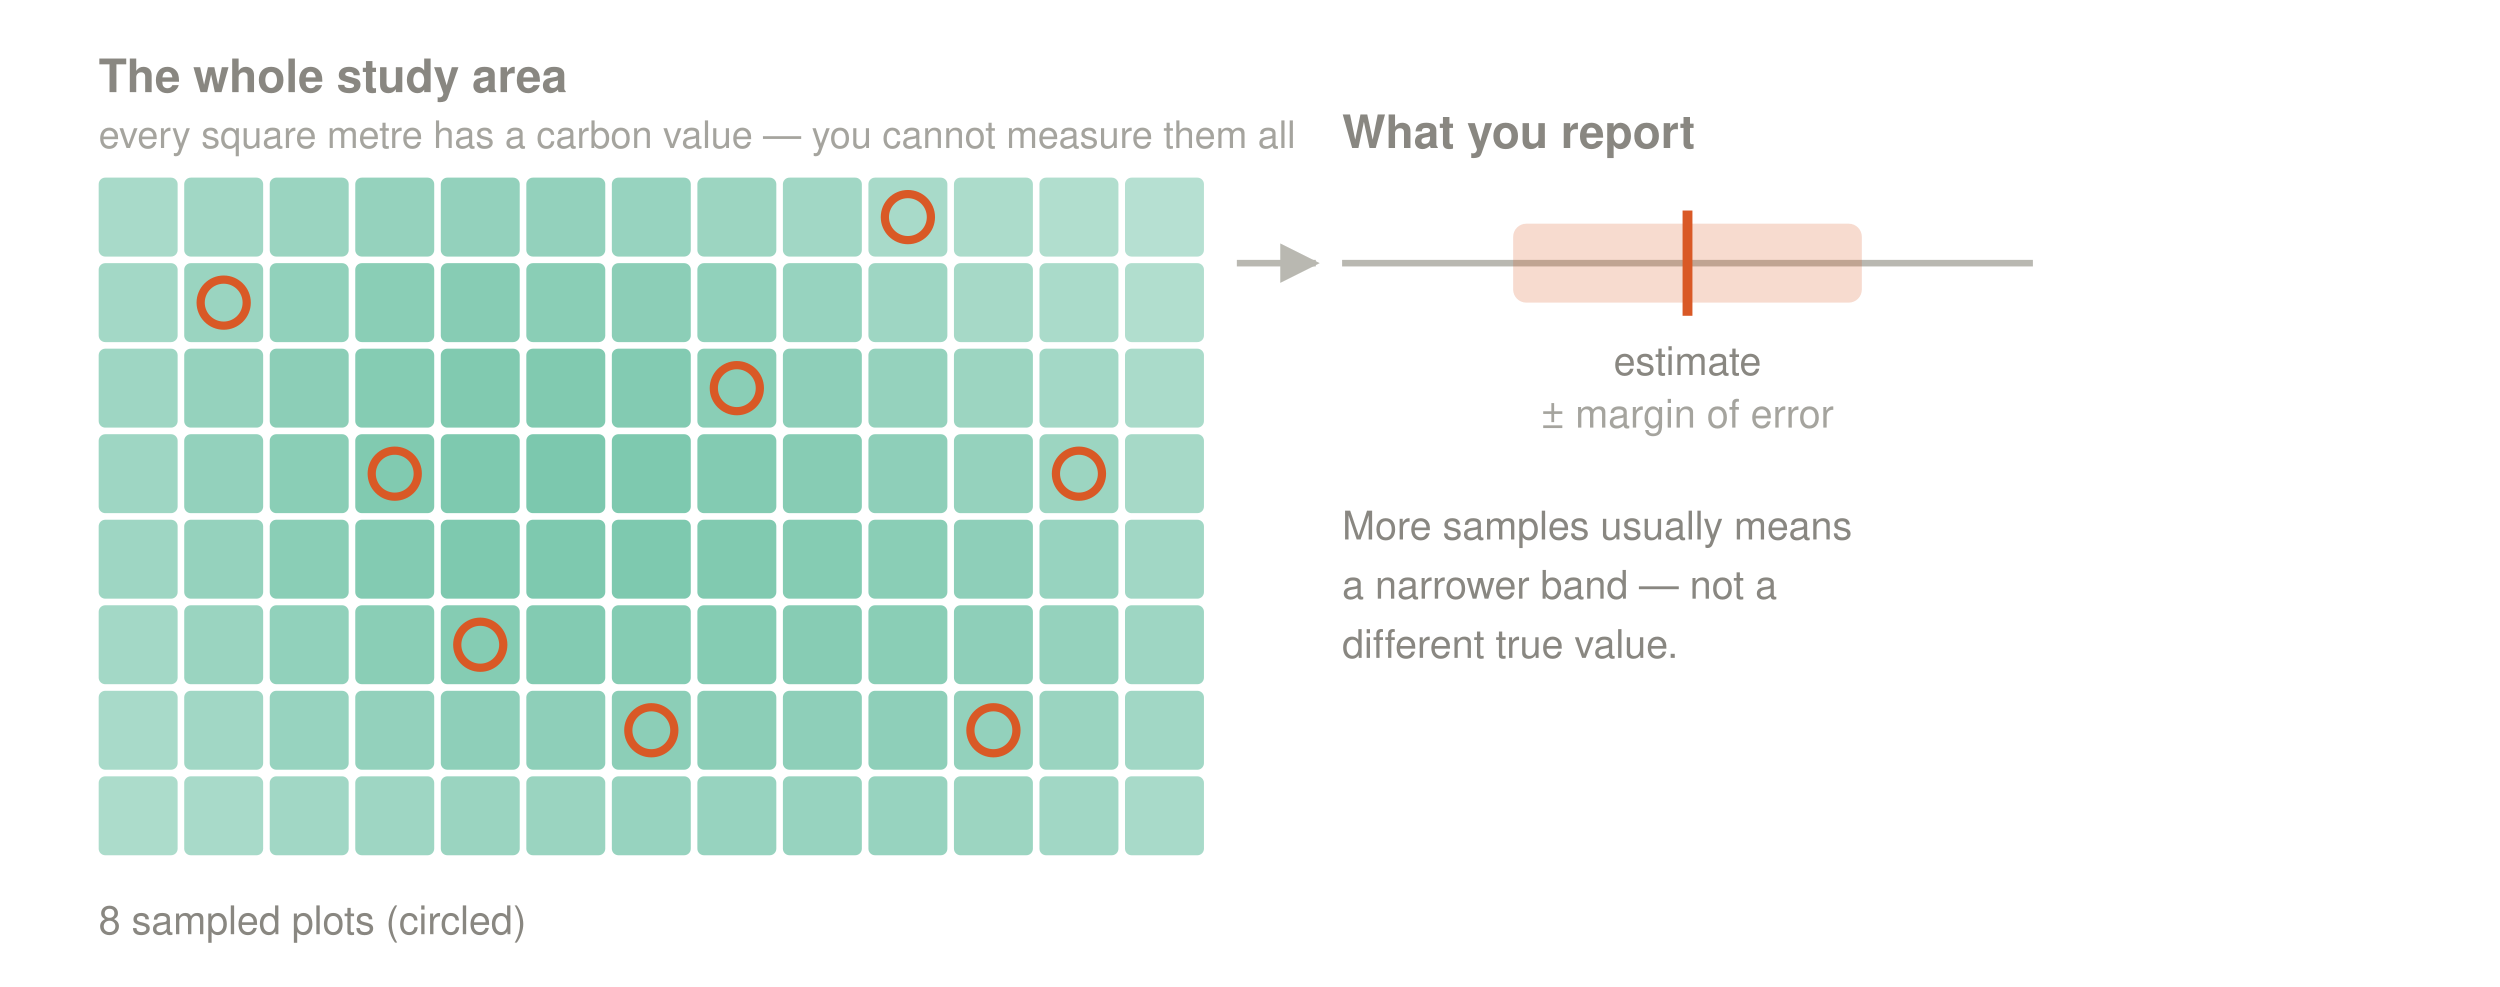
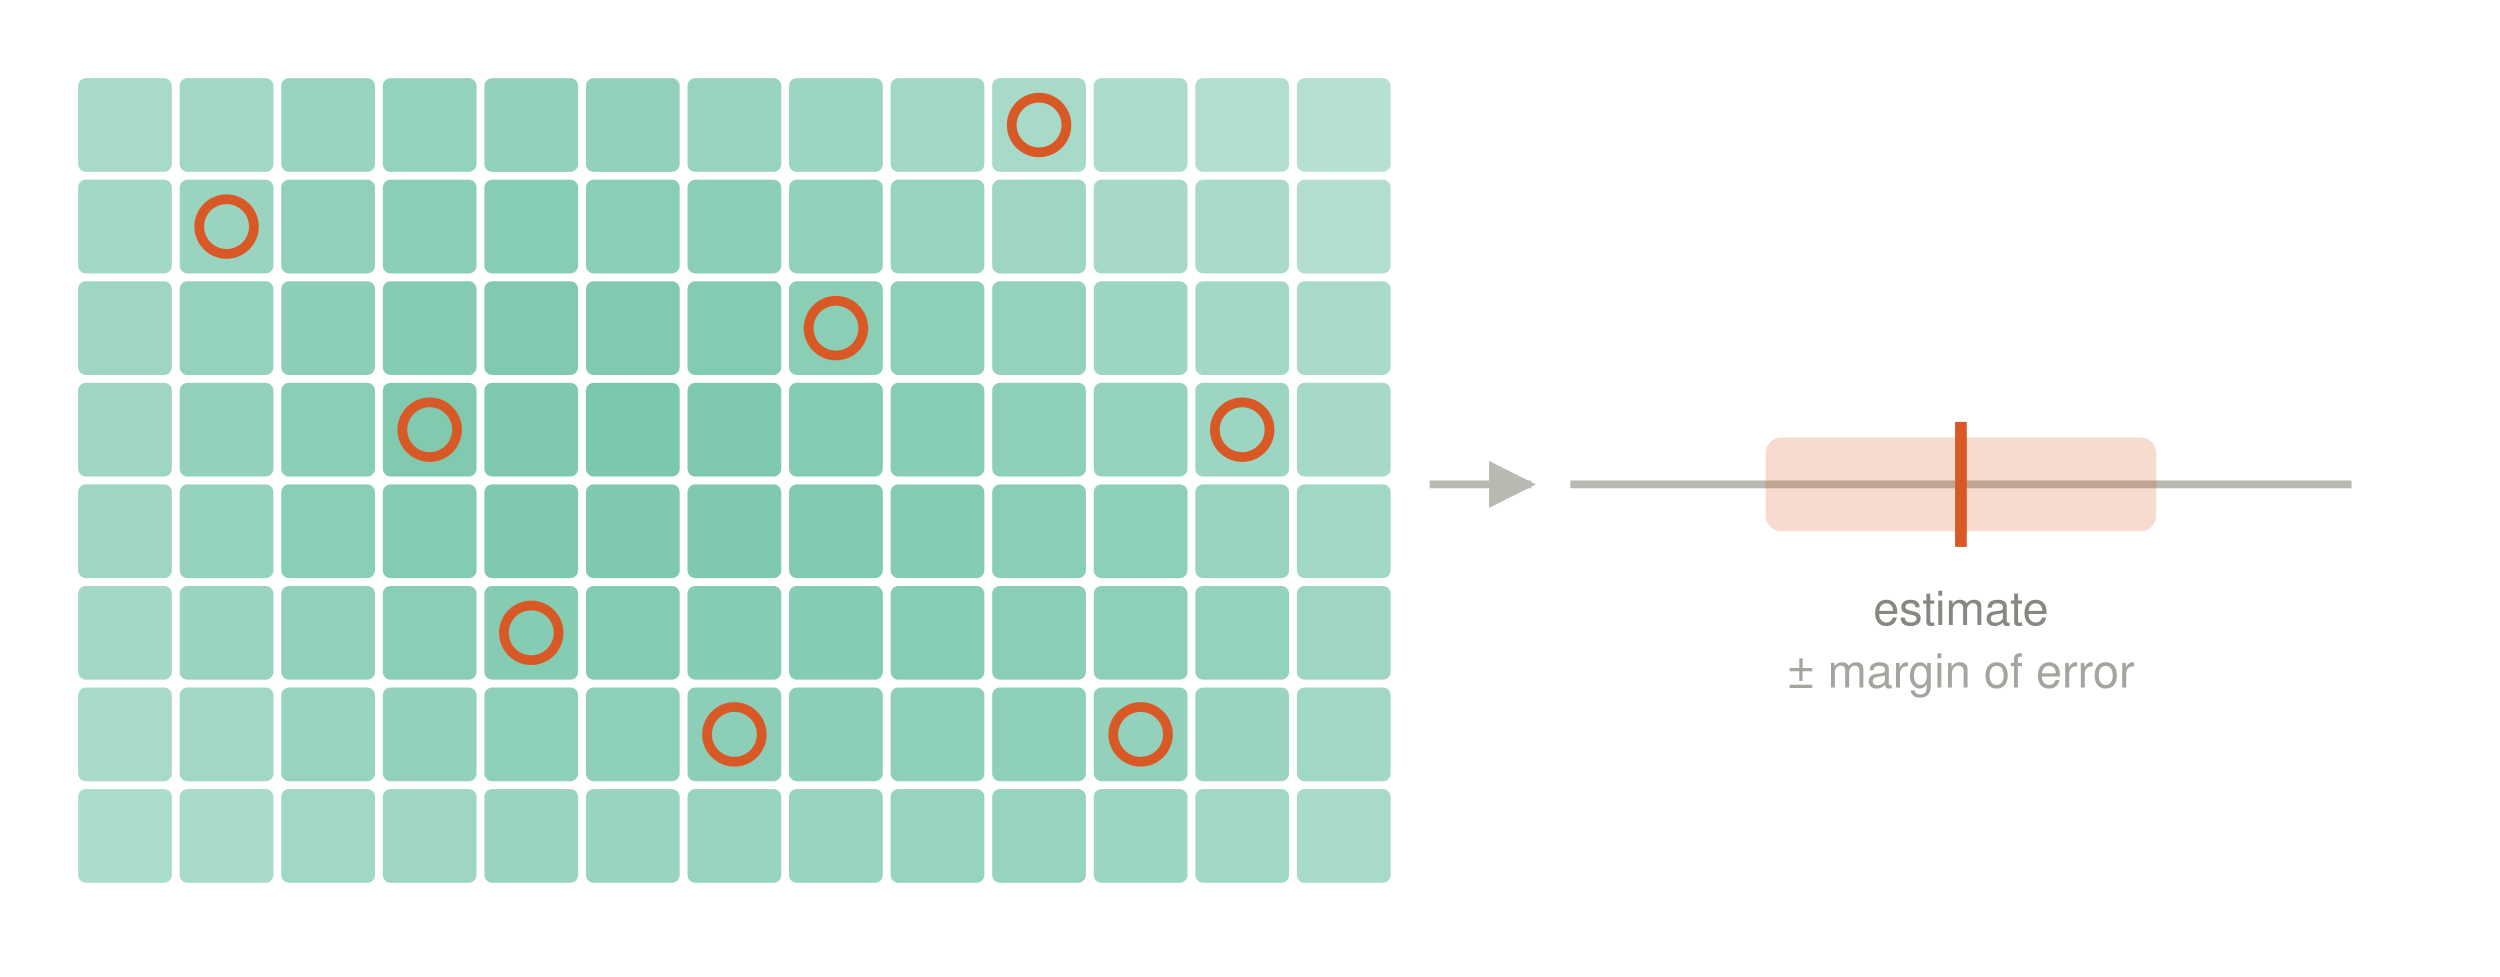
- <svg xmlns="http://www.w3.org/2000/svg" width="760" height="300" viewBox="0 0 760 300" role="img" aria-labelledby="t d" font-family="Helvetica, Arial, sans-serif">
+ <svg xmlns="http://www.w3.org/2000/svg" width="640" height="250" viewBox="0 0 640 250" role="img" aria-labelledby="t d" font-family="Helvetica, Arial, sans-serif">
  <defs>
    <marker id="a" viewBox="0 0 10 10" refX="9" refY="5" markerWidth="6" markerHeight="6" orient="auto">
      <path d="M0 0 L10 5 L0 10 z" fill="#b9b8b1" />
    </marker>
  </defs>
-   <rect x="30" y="54" width="24" height="24" rx="2" fill="#199e70" opacity="0.38" />
-   <rect x="30" y="80" width="24" height="24" rx="2" fill="#199e70" opacity="0.40" />
-   <rect x="30" y="106" width="24" height="24" rx="2" fill="#199e70" opacity="0.42" />
-   <rect x="30" y="132" width="24" height="24" rx="2" fill="#199e70" opacity="0.42" />
-   <rect x="30" y="158" width="24" height="24" rx="2" fill="#199e70" opacity="0.42" />
-   <rect x="30" y="184" width="24" height="24" rx="2" fill="#199e70" opacity="0.40" />
-   <rect x="30" y="210" width="24" height="24" rx="2" fill="#199e70" opacity="0.38" />
-   <rect x="30" y="236" width="24" height="24" rx="2" fill="#199e70" opacity="0.36" />
-   <rect x="56" y="54" width="24" height="24" rx="2" fill="#199e70" opacity="0.41" />
-   <rect x="56" y="80" width="24" height="24" rx="2" fill="#199e70" opacity="0.44" />
-   <rect x="56" y="106" width="24" height="24" rx="2" fill="#199e70" opacity="0.46" />
-   <rect x="56" y="132" width="24" height="24" rx="2" fill="#199e70" opacity="0.47" />
-   <rect x="56" y="158" width="24" height="24" rx="2" fill="#199e70" opacity="0.46" />
-   <rect x="56" y="184" width="24" height="24" rx="2" fill="#199e70" opacity="0.44" />
-   <rect x="56" y="210" width="24" height="24" rx="2" fill="#199e70" opacity="0.41" />
-   <rect x="56" y="236" width="24" height="24" rx="2" fill="#199e70" opacity="0.38" />
-   <rect x="82" y="54" width="24" height="24" rx="2" fill="#199e70" opacity="0.44" />
-   <rect x="82" y="80" width="24" height="24" rx="2" fill="#199e70" opacity="0.48" />
-   <rect x="82" y="106" width="24" height="24" rx="2" fill="#199e70" opacity="0.50" />
-   <rect x="82" y="132" width="24" height="24" rx="2" fill="#199e70" opacity="0.51" />
-   <rect x="82" y="158" width="24" height="24" rx="2" fill="#199e70" opacity="0.51" />
-   <rect x="82" y="184" width="24" height="24" rx="2" fill="#199e70" opacity="0.48" />
-   <rect x="82" y="210" width="24" height="24" rx="2" fill="#199e70" opacity="0.45" />
-   <rect x="82" y="236" width="24" height="24" rx="2" fill="#199e70" opacity="0.41" />
-   <rect x="108" y="54" width="24" height="24" rx="2" fill="#199e70" opacity="0.46" />
-   <rect x="108" y="80" width="24" height="24" rx="2" fill="#199e70" opacity="0.51" />
-   <rect x="108" y="106" width="24" height="24" rx="2" fill="#199e70" opacity="0.53" />
-   <rect x="108" y="132" width="24" height="24" rx="2" fill="#199e70" opacity="0.55" />
-   <rect x="108" y="158" width="24" height="24" rx="2" fill="#199e70" opacity="0.54" />
-   <rect x="108" y="184" width="24" height="24" rx="2" fill="#199e70" opacity="0.51" />
-   <rect x="108" y="210" width="24" height="24" rx="2" fill="#199e70" opacity="0.47" />
-   <rect x="108" y="236" width="24" height="24" rx="2" fill="#199e70" opacity="0.42" />
-   <rect x="134" y="54" width="24" height="24" rx="2" fill="#199e70" opacity="0.47" />
-   <rect x="134" y="80" width="24" height="24" rx="2" fill="#199e70" opacity="0.52" />
-   <rect x="134" y="106" width="24" height="24" rx="2" fill="#199e70" opacity="0.55" />
-   <rect x="134" y="132" width="24" height="24" rx="2" fill="#199e70" opacity="0.56" />
-   <rect x="134" y="158" width="24" height="24" rx="2" fill="#199e70" opacity="0.56" />
-   <rect x="134" y="184" width="24" height="24" rx="2" fill="#199e70" opacity="0.53" />
-   <rect x="134" y="210" width="24" height="24" rx="2" fill="#199e70" opacity="0.49" />
-   <rect x="134" y="236" width="24" height="24" rx="2" fill="#199e70" opacity="0.44" />
-   <rect x="160" y="54" width="24" height="24" rx="2" fill="#199e70" opacity="0.47" />
-   <rect x="160" y="80" width="24" height="24" rx="2" fill="#199e70" opacity="0.51" />
-   <rect x="160" y="106" width="24" height="24" rx="2" fill="#199e70" opacity="0.55" />
-   <rect x="160" y="132" width="24" height="24" rx="2" fill="#199e70" opacity="0.57" />
-   <rect x="160" y="158" width="24" height="24" rx="2" fill="#199e70" opacity="0.56" />
-   <rect x="160" y="184" width="24" height="24" rx="2" fill="#199e70" opacity="0.54" />
-   <rect x="160" y="210" width="24" height="24" rx="2" fill="#199e70" opacity="0.49" />
-   <rect x="160" y="236" width="24" height="24" rx="2" fill="#199e70" opacity="0.44" />
-   <rect x="186" y="54" width="24" height="24" rx="2" fill="#199e70" opacity="0.45" />
-   <rect x="186" y="80" width="24" height="24" rx="2" fill="#199e70" opacity="0.50" />
-   <rect x="186" y="106" width="24" height="24" rx="2" fill="#199e70" opacity="0.54" />
-   <rect x="186" y="132" width="24" height="24" rx="2" fill="#199e70" opacity="0.56" />
-   <rect x="186" y="158" width="24" height="24" rx="2" fill="#199e70" opacity="0.56" />
-   <rect x="186" y="184" width="24" height="24" rx="2" fill="#199e70" opacity="0.53" />
-   <rect x="186" y="210" width="24" height="24" rx="2" fill="#199e70" opacity="0.50" />
-   <rect x="186" y="236" width="24" height="24" rx="2" fill="#199e70" opacity="0.45" />
-   <rect x="212" y="54" width="24" height="24" rx="2" fill="#199e70" opacity="0.43" />
-   <rect x="212" y="80" width="24" height="24" rx="2" fill="#199e70" opacity="0.48" />
-   <rect x="212" y="106" width="24" height="24" rx="2" fill="#199e70" opacity="0.51" />
-   <rect x="212" y="132" width="24" height="24" rx="2" fill="#199e70" opacity="0.54" />
-   <rect x="212" y="158" width="24" height="24" rx="2" fill="#199e70" opacity="0.55" />
-   <rect x="212" y="184" width="24" height="24" rx="2" fill="#199e70" opacity="0.53" />
-   <rect x="212" y="210" width="24" height="24" rx="2" fill="#199e70" opacity="0.50" />
-   <rect x="212" y="236" width="24" height="24" rx="2" fill="#199e70" opacity="0.45" />
-   <rect x="238" y="54" width="24" height="24" rx="2" fill="#199e70" opacity="0.41" />
-   <rect x="238" y="80" width="24" height="24" rx="2" fill="#199e70" opacity="0.45" />
-   <rect x="238" y="106" width="24" height="24" rx="2" fill="#199e70" opacity="0.49" />
-   <rect x="238" y="132" width="24" height="24" rx="2" fill="#199e70" opacity="0.52" />
-   <rect x="238" y="158" width="24" height="24" rx="2" fill="#199e70" opacity="0.53" />
-   <rect x="238" y="184" width="24" height="24" rx="2" fill="#199e70" opacity="0.52" />
-   <rect x="238" y="210" width="24" height="24" rx="2" fill="#199e70" opacity="0.49" />
-   <rect x="238" y="236" width="24" height="24" rx="2" fill="#199e70" opacity="0.45" />
-   <rect x="264" y="54" width="24" height="24" rx="2" fill="#199e70" opacity="0.38" />
-   <rect x="264" y="80" width="24" height="24" rx="2" fill="#199e70" opacity="0.42" />
-   <rect x="264" y="106" width="24" height="24" rx="2" fill="#199e70" opacity="0.46" />
-   <rect x="264" y="132" width="24" height="24" rx="2" fill="#199e70" opacity="0.49" />
-   <rect x="264" y="158" width="24" height="24" rx="2" fill="#199e70" opacity="0.51" />
-   <rect x="264" y="184" width="24" height="24" rx="2" fill="#199e70" opacity="0.51" />
-   <rect x="264" y="210" width="24" height="24" rx="2" fill="#199e70" opacity="0.49" />
-   <rect x="264" y="236" width="24" height="24" rx="2" fill="#199e70" opacity="0.45" />
-   <rect x="290" y="54" width="24" height="24" rx="2" fill="#199e70" opacity="0.36" />
-   <rect x="290" y="80" width="24" height="24" rx="2" fill="#199e70" opacity="0.39" />
-   <rect x="290" y="106" width="24" height="24" rx="2" fill="#199e70" opacity="0.43" />
-   <rect x="290" y="132" width="24" height="24" rx="2" fill="#199e70" opacity="0.46" />
-   <rect x="290" y="158" width="24" height="24" rx="2" fill="#199e70" opacity="0.49" />
-   <rect x="290" y="184" width="24" height="24" rx="2" fill="#199e70" opacity="0.49" />
-   <rect x="290" y="210" width="24" height="24" rx="2" fill="#199e70" opacity="0.47" />
-   <rect x="290" y="236" width="24" height="24" rx="2" fill="#199e70" opacity="0.43" />
-   <rect x="316" y="54" width="24" height="24" rx="2" fill="#199e70" opacity="0.34" />
-   <rect x="316" y="80" width="24" height="24" rx="2" fill="#199e70" opacity="0.37" />
-   <rect x="316" y="106" width="24" height="24" rx="2" fill="#199e70" opacity="0.40" />
-   <rect x="316" y="132" width="24" height="24" rx="2" fill="#199e70" opacity="0.43" />
-   <rect x="316" y="158" width="24" height="24" rx="2" fill="#199e70" opacity="0.45" />
-   <rect x="316" y="184" width="24" height="24" rx="2" fill="#199e70" opacity="0.46" />
-   <rect x="316" y="210" width="24" height="24" rx="2" fill="#199e70" opacity="0.44" />
-   <rect x="316" y="236" width="24" height="24" rx="2" fill="#199e70" opacity="0.41" />
-   <rect x="342" y="54" width="24" height="24" rx="2" fill="#199e70" opacity="0.32" />
-   <rect x="342" y="80" width="24" height="24" rx="2" fill="#199e70" opacity="0.34" />
-   <rect x="342" y="106" width="24" height="24" rx="2" fill="#199e70" opacity="0.37" />
-   <rect x="342" y="132" width="24" height="24" rx="2" fill="#199e70" opacity="0.39" />
-   <rect x="342" y="158" width="24" height="24" rx="2" fill="#199e70" opacity="0.41" />
-   <rect x="342" y="184" width="24" height="24" rx="2" fill="#199e70" opacity="0.42" />
-   <rect x="342" y="210" width="24" height="24" rx="2" fill="#199e70" opacity="0.41" />
-   <rect x="342" y="236" width="24" height="24" rx="2" fill="#199e70" opacity="0.38" />
-   <text x="30" y="28" font-size="14" fill="#898781" text-anchor="start" font-weight="600">The whole study area</text>
-   <text x="30" y="45" font-size="11.5" fill="#a5a49e" text-anchor="start" font-weight="normal">every square metre has a carbon value — you cannot measure them all</text>
-   <circle cx="68.0" cy="92.0" r="7" fill="none" stroke="#d95926" stroke-width="2.5" />
-   <circle cx="146.0" cy="196.0" r="7" fill="none" stroke="#d95926" stroke-width="2.5" />
-   <circle cx="224.0" cy="118.0" r="7" fill="none" stroke="#d95926" stroke-width="2.5" />
-   <circle cx="302.0" cy="222.0" r="7" fill="none" stroke="#d95926" stroke-width="2.5" />
-   <circle cx="120.0" cy="144.0" r="7" fill="none" stroke="#d95926" stroke-width="2.5" />
-   <circle cx="328.0" cy="144.0" r="7" fill="none" stroke="#d95926" stroke-width="2.5" />
-   <circle cx="198.0" cy="222.0" r="7" fill="none" stroke="#d95926" stroke-width="2.5" />
-   <circle cx="276.0" cy="66.0" r="7" fill="none" stroke="#d95926" stroke-width="2.5" />
-   <text x="30" y="284" font-size="12" fill="#898781" text-anchor="start" font-weight="normal">8 sampled plots (circled)</text>
-   <text x="408" y="45" font-size="14" fill="#898781" text-anchor="start" font-weight="600">What you report</text>
-   <line x1="408" y1="80" x2="618" y2="80" stroke="#b9b8b1" stroke-width="2" />
-   <rect x="460" y="68" width="106" height="24" rx="4" fill="#d95926" opacity="0.22" />
-   <line x1="513" y1="64" x2="513" y2="96" stroke="#d95926" stroke-width="3" />
-   <text x="513" y="114" font-size="12" fill="#898781" text-anchor="middle" font-weight="normal">estimate</text>
-   <text x="513" y="130" font-size="12" fill="#a5a49e" text-anchor="middle" font-weight="normal">± margin of error</text>
-   <text x="408" y="164" font-size="12" fill="#898781" text-anchor="start" font-weight="normal">More samples usually means</text>
-   <text x="408" y="182" font-size="12" fill="#898781" text-anchor="start" font-weight="normal">a narrower band — not a</text>
-   <text x="408" y="200" font-size="12" fill="#898781" text-anchor="start" font-weight="normal">different true value.</text>
-   <path d="M376 80 h24" stroke="#b9b8b1" stroke-width="2" marker-end="url(#a)" />
+   <rect x="20" y="20" width="24" height="24" rx="2" fill="#199e70" opacity="0.38" />
+   <rect x="20" y="46" width="24" height="24" rx="2" fill="#199e70" opacity="0.40" />
+   <rect x="20" y="72" width="24" height="24" rx="2" fill="#199e70" opacity="0.42" />
+   <rect x="20" y="98" width="24" height="24" rx="2" fill="#199e70" opacity="0.42" />
+   <rect x="20" y="124" width="24" height="24" rx="2" fill="#199e70" opacity="0.42" />
+   <rect x="20" y="150" width="24" height="24" rx="2" fill="#199e70" opacity="0.40" />
+   <rect x="20" y="176" width="24" height="24" rx="2" fill="#199e70" opacity="0.38" />
+   <rect x="20" y="202" width="24" height="24" rx="2" fill="#199e70" opacity="0.36" />
+   <rect x="46" y="20" width="24" height="24" rx="2" fill="#199e70" opacity="0.41" />
+   <rect x="46" y="46" width="24" height="24" rx="2" fill="#199e70" opacity="0.44" />
+   <rect x="46" y="72" width="24" height="24" rx="2" fill="#199e70" opacity="0.46" />
+   <rect x="46" y="98" width="24" height="24" rx="2" fill="#199e70" opacity="0.47" />
+   <rect x="46" y="124" width="24" height="24" rx="2" fill="#199e70" opacity="0.46" />
+   <rect x="46" y="150" width="24" height="24" rx="2" fill="#199e70" opacity="0.44" />
+   <rect x="46" y="176" width="24" height="24" rx="2" fill="#199e70" opacity="0.41" />
+   <rect x="46" y="202" width="24" height="24" rx="2" fill="#199e70" opacity="0.38" />
+   <rect x="72" y="20" width="24" height="24" rx="2" fill="#199e70" opacity="0.44" />
+   <rect x="72" y="46" width="24" height="24" rx="2" fill="#199e70" opacity="0.48" />
+   <rect x="72" y="72" width="24" height="24" rx="2" fill="#199e70" opacity="0.50" />
+   <rect x="72" y="98" width="24" height="24" rx="2" fill="#199e70" opacity="0.51" />
+   <rect x="72" y="124" width="24" height="24" rx="2" fill="#199e70" opacity="0.51" />
+   <rect x="72" y="150" width="24" height="24" rx="2" fill="#199e70" opacity="0.48" />
+   <rect x="72" y="176" width="24" height="24" rx="2" fill="#199e70" opacity="0.45" />
+   <rect x="72" y="202" width="24" height="24" rx="2" fill="#199e70" opacity="0.41" />
+   <rect x="98" y="20" width="24" height="24" rx="2" fill="#199e70" opacity="0.46" />
+   <rect x="98" y="46" width="24" height="24" rx="2" fill="#199e70" opacity="0.51" />
+   <rect x="98" y="72" width="24" height="24" rx="2" fill="#199e70" opacity="0.53" />
+   <rect x="98" y="98" width="24" height="24" rx="2" fill="#199e70" opacity="0.55" />
+   <rect x="98" y="124" width="24" height="24" rx="2" fill="#199e70" opacity="0.54" />
+   <rect x="98" y="150" width="24" height="24" rx="2" fill="#199e70" opacity="0.51" />
+   <rect x="98" y="176" width="24" height="24" rx="2" fill="#199e70" opacity="0.47" />
+   <rect x="98" y="202" width="24" height="24" rx="2" fill="#199e70" opacity="0.42" />
+   <rect x="124" y="20" width="24" height="24" rx="2" fill="#199e70" opacity="0.47" />
+   <rect x="124" y="46" width="24" height="24" rx="2" fill="#199e70" opacity="0.52" />
+   <rect x="124" y="72" width="24" height="24" rx="2" fill="#199e70" opacity="0.55" />
+   <rect x="124" y="98" width="24" height="24" rx="2" fill="#199e70" opacity="0.56" />
+   <rect x="124" y="124" width="24" height="24" rx="2" fill="#199e70" opacity="0.56" />
+   <rect x="124" y="150" width="24" height="24" rx="2" fill="#199e70" opacity="0.53" />
+   <rect x="124" y="176" width="24" height="24" rx="2" fill="#199e70" opacity="0.49" />
+   <rect x="124" y="202" width="24" height="24" rx="2" fill="#199e70" opacity="0.44" />
+   <rect x="150" y="20" width="24" height="24" rx="2" fill="#199e70" opacity="0.47" />
+   <rect x="150" y="46" width="24" height="24" rx="2" fill="#199e70" opacity="0.51" />
+   <rect x="150" y="72" width="24" height="24" rx="2" fill="#199e70" opacity="0.55" />
+   <rect x="150" y="98" width="24" height="24" rx="2" fill="#199e70" opacity="0.57" />
+   <rect x="150" y="124" width="24" height="24" rx="2" fill="#199e70" opacity="0.56" />
+   <rect x="150" y="150" width="24" height="24" rx="2" fill="#199e70" opacity="0.54" />
+   <rect x="150" y="176" width="24" height="24" rx="2" fill="#199e70" opacity="0.49" />
+   <rect x="150" y="202" width="24" height="24" rx="2" fill="#199e70" opacity="0.44" />
+   <rect x="176" y="20" width="24" height="24" rx="2" fill="#199e70" opacity="0.45" />
+   <rect x="176" y="46" width="24" height="24" rx="2" fill="#199e70" opacity="0.50" />
+   <rect x="176" y="72" width="24" height="24" rx="2" fill="#199e70" opacity="0.54" />
+   <rect x="176" y="98" width="24" height="24" rx="2" fill="#199e70" opacity="0.56" />
+   <rect x="176" y="124" width="24" height="24" rx="2" fill="#199e70" opacity="0.56" />
+   <rect x="176" y="150" width="24" height="24" rx="2" fill="#199e70" opacity="0.53" />
+   <rect x="176" y="176" width="24" height="24" rx="2" fill="#199e70" opacity="0.50" />
+   <rect x="176" y="202" width="24" height="24" rx="2" fill="#199e70" opacity="0.45" />
+   <rect x="202" y="20" width="24" height="24" rx="2" fill="#199e70" opacity="0.43" />
+   <rect x="202" y="46" width="24" height="24" rx="2" fill="#199e70" opacity="0.48" />
+   <rect x="202" y="72" width="24" height="24" rx="2" fill="#199e70" opacity="0.51" />
+   <rect x="202" y="98" width="24" height="24" rx="2" fill="#199e70" opacity="0.54" />
+   <rect x="202" y="124" width="24" height="24" rx="2" fill="#199e70" opacity="0.55" />
+   <rect x="202" y="150" width="24" height="24" rx="2" fill="#199e70" opacity="0.53" />
+   <rect x="202" y="176" width="24" height="24" rx="2" fill="#199e70" opacity="0.50" />
+   <rect x="202" y="202" width="24" height="24" rx="2" fill="#199e70" opacity="0.45" />
+   <rect x="228" y="20" width="24" height="24" rx="2" fill="#199e70" opacity="0.41" />
+   <rect x="228" y="46" width="24" height="24" rx="2" fill="#199e70" opacity="0.45" />
+   <rect x="228" y="72" width="24" height="24" rx="2" fill="#199e70" opacity="0.49" />
+   <rect x="228" y="98" width="24" height="24" rx="2" fill="#199e70" opacity="0.52" />
+   <rect x="228" y="124" width="24" height="24" rx="2" fill="#199e70" opacity="0.53" />
+   <rect x="228" y="150" width="24" height="24" rx="2" fill="#199e70" opacity="0.52" />
+   <rect x="228" y="176" width="24" height="24" rx="2" fill="#199e70" opacity="0.49" />
+   <rect x="228" y="202" width="24" height="24" rx="2" fill="#199e70" opacity="0.45" />
+   <rect x="254" y="20" width="24" height="24" rx="2" fill="#199e70" opacity="0.38" />
+   <rect x="254" y="46" width="24" height="24" rx="2" fill="#199e70" opacity="0.42" />
+   <rect x="254" y="72" width="24" height="24" rx="2" fill="#199e70" opacity="0.46" />
+   <rect x="254" y="98" width="24" height="24" rx="2" fill="#199e70" opacity="0.49" />
+   <rect x="254" y="124" width="24" height="24" rx="2" fill="#199e70" opacity="0.51" />
+   <rect x="254" y="150" width="24" height="24" rx="2" fill="#199e70" opacity="0.51" />
+   <rect x="254" y="176" width="24" height="24" rx="2" fill="#199e70" opacity="0.49" />
+   <rect x="254" y="202" width="24" height="24" rx="2" fill="#199e70" opacity="0.45" />
+   <rect x="280" y="20" width="24" height="24" rx="2" fill="#199e70" opacity="0.36" />
+   <rect x="280" y="46" width="24" height="24" rx="2" fill="#199e70" opacity="0.39" />
+   <rect x="280" y="72" width="24" height="24" rx="2" fill="#199e70" opacity="0.43" />
+   <rect x="280" y="98" width="24" height="24" rx="2" fill="#199e70" opacity="0.46" />
+   <rect x="280" y="124" width="24" height="24" rx="2" fill="#199e70" opacity="0.49" />
+   <rect x="280" y="150" width="24" height="24" rx="2" fill="#199e70" opacity="0.49" />
+   <rect x="280" y="176" width="24" height="24" rx="2" fill="#199e70" opacity="0.47" />
+   <rect x="280" y="202" width="24" height="24" rx="2" fill="#199e70" opacity="0.43" />
+   <rect x="306" y="20" width="24" height="24" rx="2" fill="#199e70" opacity="0.34" />
+   <rect x="306" y="46" width="24" height="24" rx="2" fill="#199e70" opacity="0.37" />
+   <rect x="306" y="72" width="24" height="24" rx="2" fill="#199e70" opacity="0.40" />
+   <rect x="306" y="98" width="24" height="24" rx="2" fill="#199e70" opacity="0.43" />
+   <rect x="306" y="124" width="24" height="24" rx="2" fill="#199e70" opacity="0.45" />
+   <rect x="306" y="150" width="24" height="24" rx="2" fill="#199e70" opacity="0.46" />
+   <rect x="306" y="176" width="24" height="24" rx="2" fill="#199e70" opacity="0.44" />
+   <rect x="306" y="202" width="24" height="24" rx="2" fill="#199e70" opacity="0.41" />
+   <rect x="332" y="20" width="24" height="24" rx="2" fill="#199e70" opacity="0.32" />
+   <rect x="332" y="46" width="24" height="24" rx="2" fill="#199e70" opacity="0.34" />
+   <rect x="332" y="72" width="24" height="24" rx="2" fill="#199e70" opacity="0.37" />
+   <rect x="332" y="98" width="24" height="24" rx="2" fill="#199e70" opacity="0.39" />
+   <rect x="332" y="124" width="24" height="24" rx="2" fill="#199e70" opacity="0.41" />
+   <rect x="332" y="150" width="24" height="24" rx="2" fill="#199e70" opacity="0.42" />
+   <rect x="332" y="176" width="24" height="24" rx="2" fill="#199e70" opacity="0.41" />
+   <rect x="332" y="202" width="24" height="24" rx="2" fill="#199e70" opacity="0.38" />
+   <circle cx="58.0" cy="58.0" r="7" fill="none" stroke="#d95926" stroke-width="2.5" />
+   <circle cx="136.0" cy="162.0" r="7" fill="none" stroke="#d95926" stroke-width="2.5" />
+   <circle cx="214.0" cy="84.0" r="7" fill="none" stroke="#d95926" stroke-width="2.5" />
+   <circle cx="292.0" cy="188.0" r="7" fill="none" stroke="#d95926" stroke-width="2.5" />
+   <circle cx="110.0" cy="110.0" r="7" fill="none" stroke="#d95926" stroke-width="2.5" />
+   <circle cx="318.0" cy="110.0" r="7" fill="none" stroke="#d95926" stroke-width="2.5" />
+   <circle cx="188.0" cy="188.0" r="7" fill="none" stroke="#d95926" stroke-width="2.5" />
+   <circle cx="266.0" cy="32.0" r="7" fill="none" stroke="#d95926" stroke-width="2.5" />
+   <path d="M366 124 h26" stroke="#b9b8b1" stroke-width="2" marker-end="url(#a)" />
+   <line x1="402" y1="124" x2="602" y2="124" stroke="#b9b8b1" stroke-width="2" />
+   <rect x="452" y="112" width="100" height="24" rx="4" fill="#d95926" opacity="0.22" />
+   <line x1="502" y1="108" x2="502" y2="140" stroke="#d95926" stroke-width="3" />
+   <text x="502" y="160" font-size="12" fill="#898781" text-anchor="middle" font-weight="normal">estimate</text>
+   <text x="502" y="176" font-size="12" fill="#a5a49e" text-anchor="middle" font-weight="normal">± margin of error</text>
</svg>
